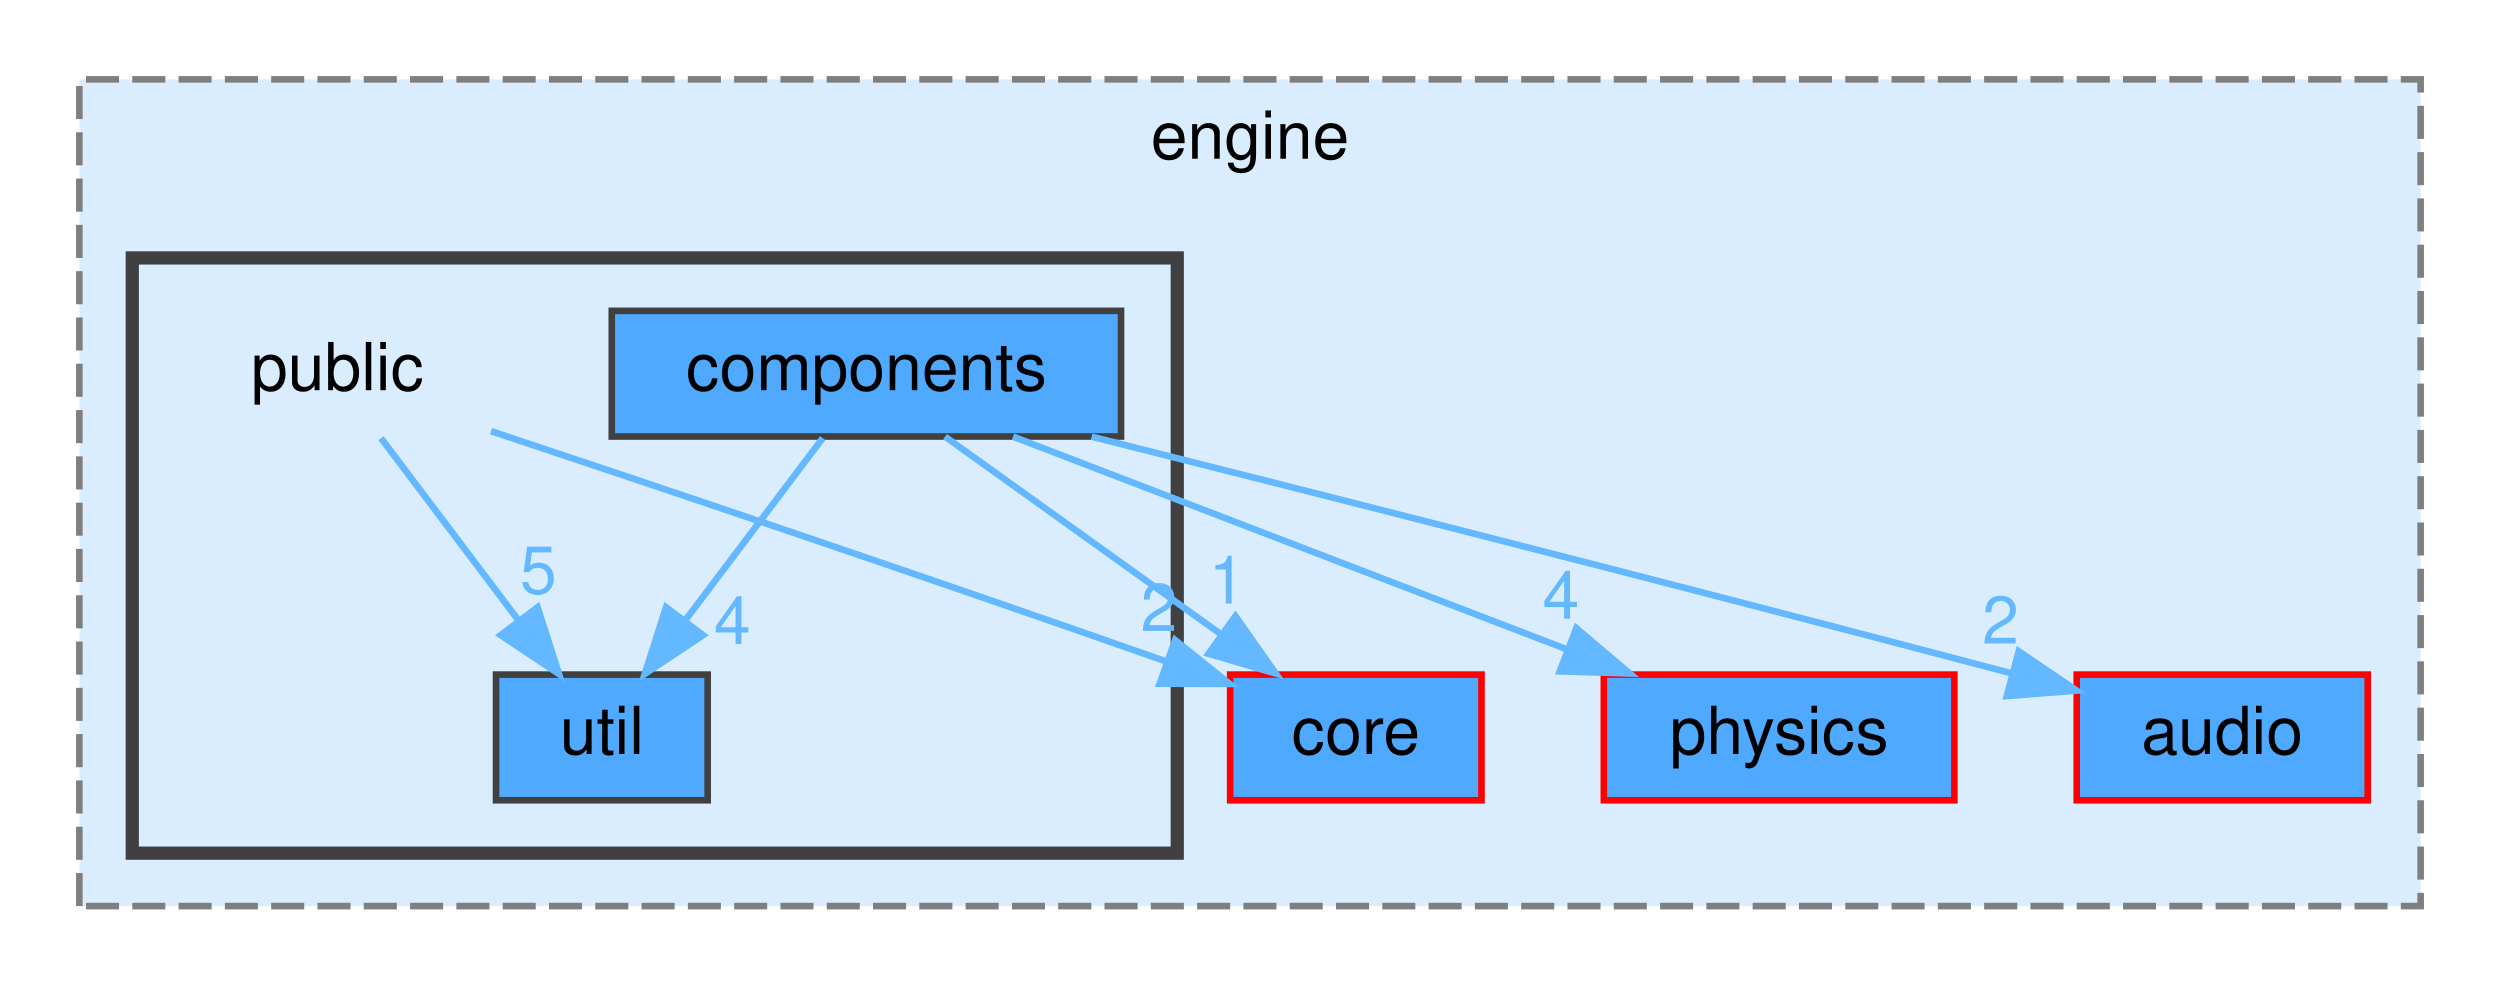
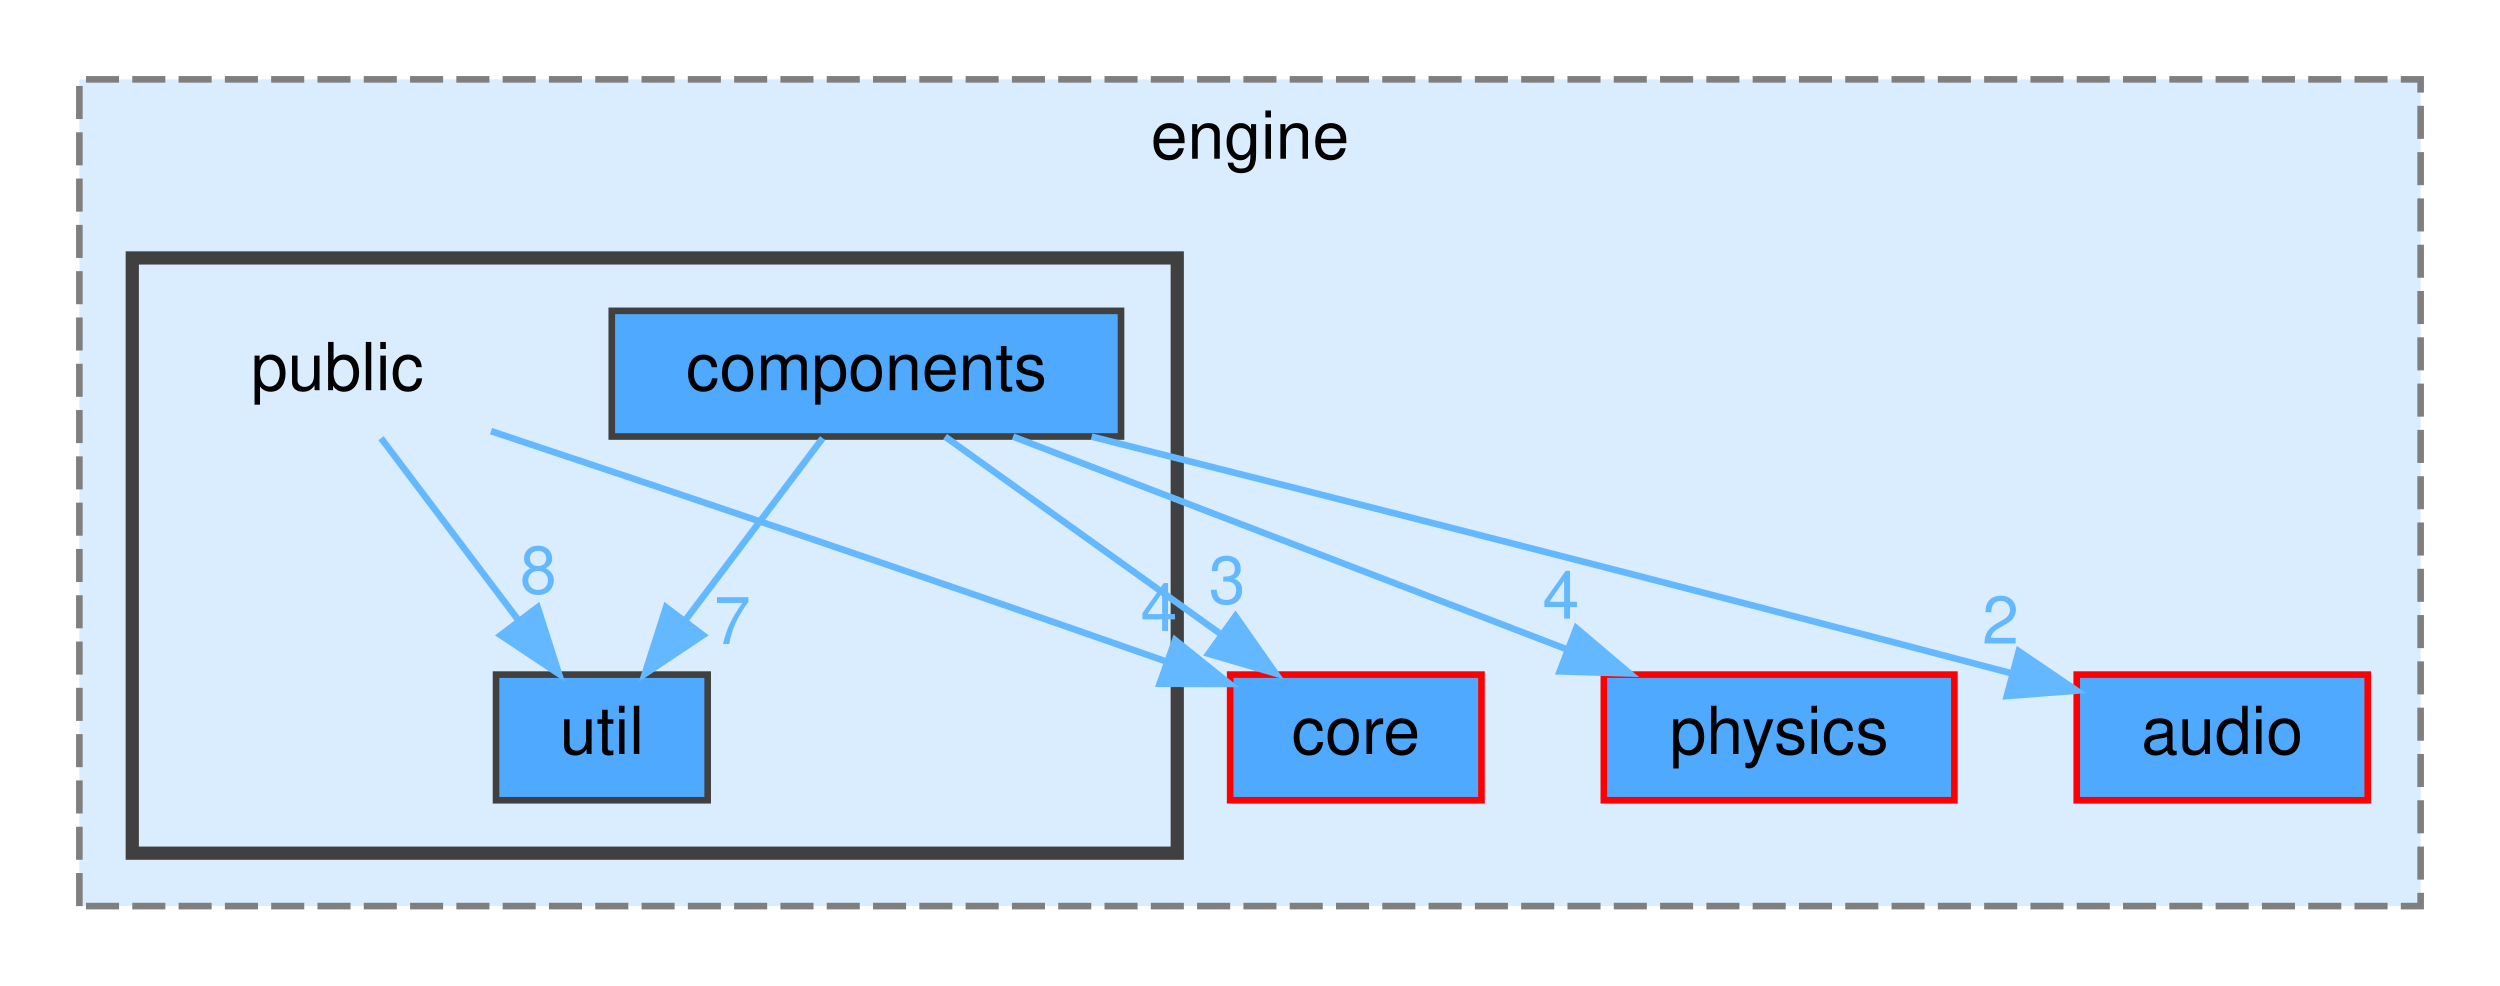
<svg xmlns="http://www.w3.org/2000/svg" xmlns:xlink="http://www.w3.org/1999/xlink" width="378pt" height="149pt" viewBox="0.00 0.00 378.00 149.00">
  <g id="graph0" class="graph" transform="scale(1 1) rotate(0) translate(4 145)">
    <g id="clust1" class="cluster">
      <g id="a_clust1">
        <a xlink:href="dir_a7f531b1c37460085cedd304cb8df01d.html" target="_top" xlink:title="engine">
          <polygon fill="#daedff" stroke="#7f7f7f" stroke-dasharray="5,2" points="8,-8 8,-133 362,-133 362,-8 8,-8" />
          <text text-anchor="middle" x="185" y="-121" font-family="Helvetica,sans-Serif" font-size="10.00">engine</text>
        </a>
      </g>
    </g>
    <g id="clust2" class="cluster">
      <g id="a_clust2">
        <a xlink:href="dir_449e025360b1e0775671965c2105f9c1.html" target="_top">
          <polygon fill="#daedff" stroke="#404040" stroke-width="2" points="16,-16 16,-106 174,-106 174,-16 16,-16" />
        </a>
      </g>
    </g>
    <g id="node1" class="node">
      <g id="a_node1">
        <a xlink:href="dir_507eef3fc303406776132f4dfa1b45c0.html" target="_top" xlink:title="physics">
          <polygon fill="#4ea9ff" stroke="red" points="291.5,-43 238.5,-43 238.5,-24 291.5,-24 291.5,-43" />
          <text text-anchor="middle" x="265" y="-31" font-family="Helvetica,sans-Serif" font-size="10.00">physics</text>
        </a>
      </g>
    </g>
    <g id="node2" class="node">
      <g id="a_node2">
        <a xlink:href="dir_7f643b58e2241519524527f42d96aecd.html" target="_top" xlink:title="core">
          <polygon fill="#4ea9ff" stroke="red" points="220,-43 182,-43 182,-24 220,-24 220,-43" />
          <text text-anchor="middle" x="201" y="-31" font-family="Helvetica,sans-Serif" font-size="10.00">core</text>
        </a>
      </g>
    </g>
    <g id="node3" class="node">
      <g id="a_node3">
        <a xlink:href="dir_9f8aea6aa0d0f8b2278afd3a6ed97649.html" target="_top" xlink:title="audio">
          <polygon fill="#4ea9ff" stroke="red" points="354,-43 310,-43 310,-24 354,-24 354,-43" />
          <text text-anchor="middle" x="332" y="-31" font-family="Helvetica,sans-Serif" font-size="10.00">audio</text>
        </a>
      </g>
    </g>
    <g id="node4" class="node">
      <text text-anchor="middle" x="47" y="-86" font-family="Helvetica,sans-Serif" font-size="10.00">public</text>
    </g>
    <g id="edge1" class="edge">
      <g id="a_edge1">
        <a xlink:href="dir_000011_000004.html" target="_top">
          <path fill="none" stroke="#63b8ff" d="M70.25,-79.81C94.44,-71.76 133.66,-58.59 172.17,-45.04" />
          <polygon fill="#63b8ff" stroke="#63b8ff" points="173.68,-48.22 181.94,-41.59 171.34,-41.62 173.68,-48.22" />
        </a>
      </g>
      <g id="a_edge1-headlabel">
-         <a xlink:href="dir_000011_000004.html" target="_top" xlink:title="2">
-           <text text-anchor="middle" x="171.23" y="-49.6" font-family="Helvetica,sans-Serif" font-size="10.00" fill="#63b8ff">2</text>
+         <a xlink:href="dir_000011_000004.html" target="_top" xlink:title="4">
+           <text text-anchor="middle" x="171.23" y="-49.6" font-family="Helvetica,sans-Serif" font-size="10.00" fill="#63b8ff">4</text>
        </a>
      </g>
    </g>
    <g id="node6" class="node">
      <g id="a_node6">
        <a xlink:href="dir_a49164a242c307165c720613e9741f63.html" target="_top" xlink:title="util">
          <polygon fill="#4ea9ff" stroke="#404040" points="103,-43 71,-43 71,-24 103,-24 103,-43" />
          <text text-anchor="middle" x="87" y="-31" font-family="Helvetica,sans-Serif" font-size="10.00">util</text>
        </a>
      </g>
    </g>
    <g id="edge2" class="edge">
      <g id="a_edge2">
-         <a xlink:href="dir_000011_000018.html" target="_top">
+         <a xlink:href="dir_000011_000021.html" target="_top">
          <path fill="none" stroke="#63b8ff" d="M53.61,-78.75C59.26,-71.26 67.54,-60.28 74.45,-51.13" />
          <polygon fill="#63b8ff" stroke="#63b8ff" points="77.29,-53.18 80.52,-43.09 71.7,-48.96 77.29,-53.18" />
        </a>
      </g>
      <g id="a_edge2-headlabel">
-         <a xlink:href="dir_000011_000018.html" target="_top" xlink:title="5">
-           <text text-anchor="middle" x="77.39" y="-55.26" font-family="Helvetica,sans-Serif" font-size="10.00" fill="#63b8ff">5</text>
+         <a xlink:href="dir_000011_000021.html" target="_top" xlink:title="8">
+           <text text-anchor="middle" x="77.39" y="-55.26" font-family="Helvetica,sans-Serif" font-size="10.00" fill="#63b8ff">8</text>
        </a>
      </g>
    </g>
    <g id="node5" class="node">
      <g id="a_node5">
        <a xlink:href="dir_22f028d50d1daeafb0ac763ac6b1fa55.html" target="_top" xlink:title="components">
          <polygon fill="#4ea9ff" stroke="#404040" points="165.5,-98 88.5,-98 88.5,-79 165.5,-79 165.5,-98" />
          <text text-anchor="middle" x="127" y="-86" font-family="Helvetica,sans-Serif" font-size="10.00">components</text>
        </a>
      </g>
    </g>
    <g id="edge3" class="edge">
      <g id="a_edge3">
        <a xlink:href="dir_000003_000010.html" target="_top">
          <path fill="none" stroke="#63b8ff" d="M149.17,-78.98C171.77,-70.3 207.06,-56.75 232.75,-46.88" />
          <polygon fill="#63b8ff" stroke="#63b8ff" points="234.34,-50.02 242.42,-43.17 231.83,-43.49 234.34,-50.02" />
        </a>
      </g>
      <g id="a_edge3-headlabel">
        <a xlink:href="dir_000003_000010.html" target="_top" xlink:title="4">
          <text text-anchor="middle" x="232.01" y="-51.46" font-family="Helvetica,sans-Serif" font-size="10.00" fill="#63b8ff">4</text>
        </a>
      </g>
    </g>
    <g id="edge4" class="edge">
      <g id="a_edge4">
        <a xlink:href="dir_000003_000004.html" target="_top">
          <path fill="none" stroke="#63b8ff" d="M138.89,-78.98C150.15,-70.92 167.29,-58.65 180.71,-49.03" />
          <polygon fill="#63b8ff" stroke="#63b8ff" points="182.8,-51.84 188.89,-43.17 178.73,-46.15 182.8,-51.84" />
        </a>
      </g>
      <g id="a_edge4-headlabel">
-         <a xlink:href="dir_000003_000004.html" target="_top" xlink:title="1">
-           <text text-anchor="middle" x="181.53" y="-53.74" font-family="Helvetica,sans-Serif" font-size="10.00" fill="#63b8ff">1</text>
+         <a xlink:href="dir_000003_000004.html" target="_top" xlink:title="3">
+           <text text-anchor="middle" x="181.53" y="-53.74" font-family="Helvetica,sans-Serif" font-size="10.00" fill="#63b8ff">3</text>
        </a>
      </g>
    </g>
    <g id="edge5" class="edge">
      <g id="a_edge5">
        <a xlink:href="dir_000003_000000.html" target="_top">
          <path fill="none" stroke="#63b8ff" d="M161.05,-78.98C194.17,-70.64 246.16,-57.46 300.24,-43.17" />
          <polygon fill="#63b8ff" stroke="#63b8ff" points="301.23,-46.53 310,-40.58 299.43,-39.76 301.23,-46.53" />
        </a>
      </g>
      <g id="a_edge5-headlabel">
        <a xlink:href="dir_000003_000000.html" target="_top" xlink:title="2">
          <text text-anchor="middle" x="298.48" y="-47.69" font-family="Helvetica,sans-Serif" font-size="10.00" fill="#63b8ff">2</text>
        </a>
      </g>
    </g>
    <g id="edge6" class="edge">
      <g id="a_edge6">
-         <a xlink:href="dir_000003_000018.html" target="_top">
+         <a xlink:href="dir_000003_000021.html" target="_top">
          <path fill="none" stroke="#63b8ff" d="M120.39,-78.75C114.74,-71.26 106.46,-60.28 99.55,-51.13" />
          <polygon fill="#63b8ff" stroke="#63b8ff" points="102.3,-48.96 93.48,-43.09 96.71,-53.18 102.3,-48.96" />
        </a>
      </g>
      <g id="a_edge6-headlabel">
-         <a xlink:href="dir_000003_000018.html" target="_top" xlink:title="4">
-           <text text-anchor="middle" x="106.73" y="-47.62" font-family="Helvetica,sans-Serif" font-size="10.00" fill="#63b8ff">4</text>
+         <a xlink:href="dir_000003_000021.html" target="_top" xlink:title="7">
+           <text text-anchor="middle" x="106.73" y="-47.62" font-family="Helvetica,sans-Serif" font-size="10.00" fill="#63b8ff">7</text>
        </a>
      </g>
    </g>
  </g>
</svg>
